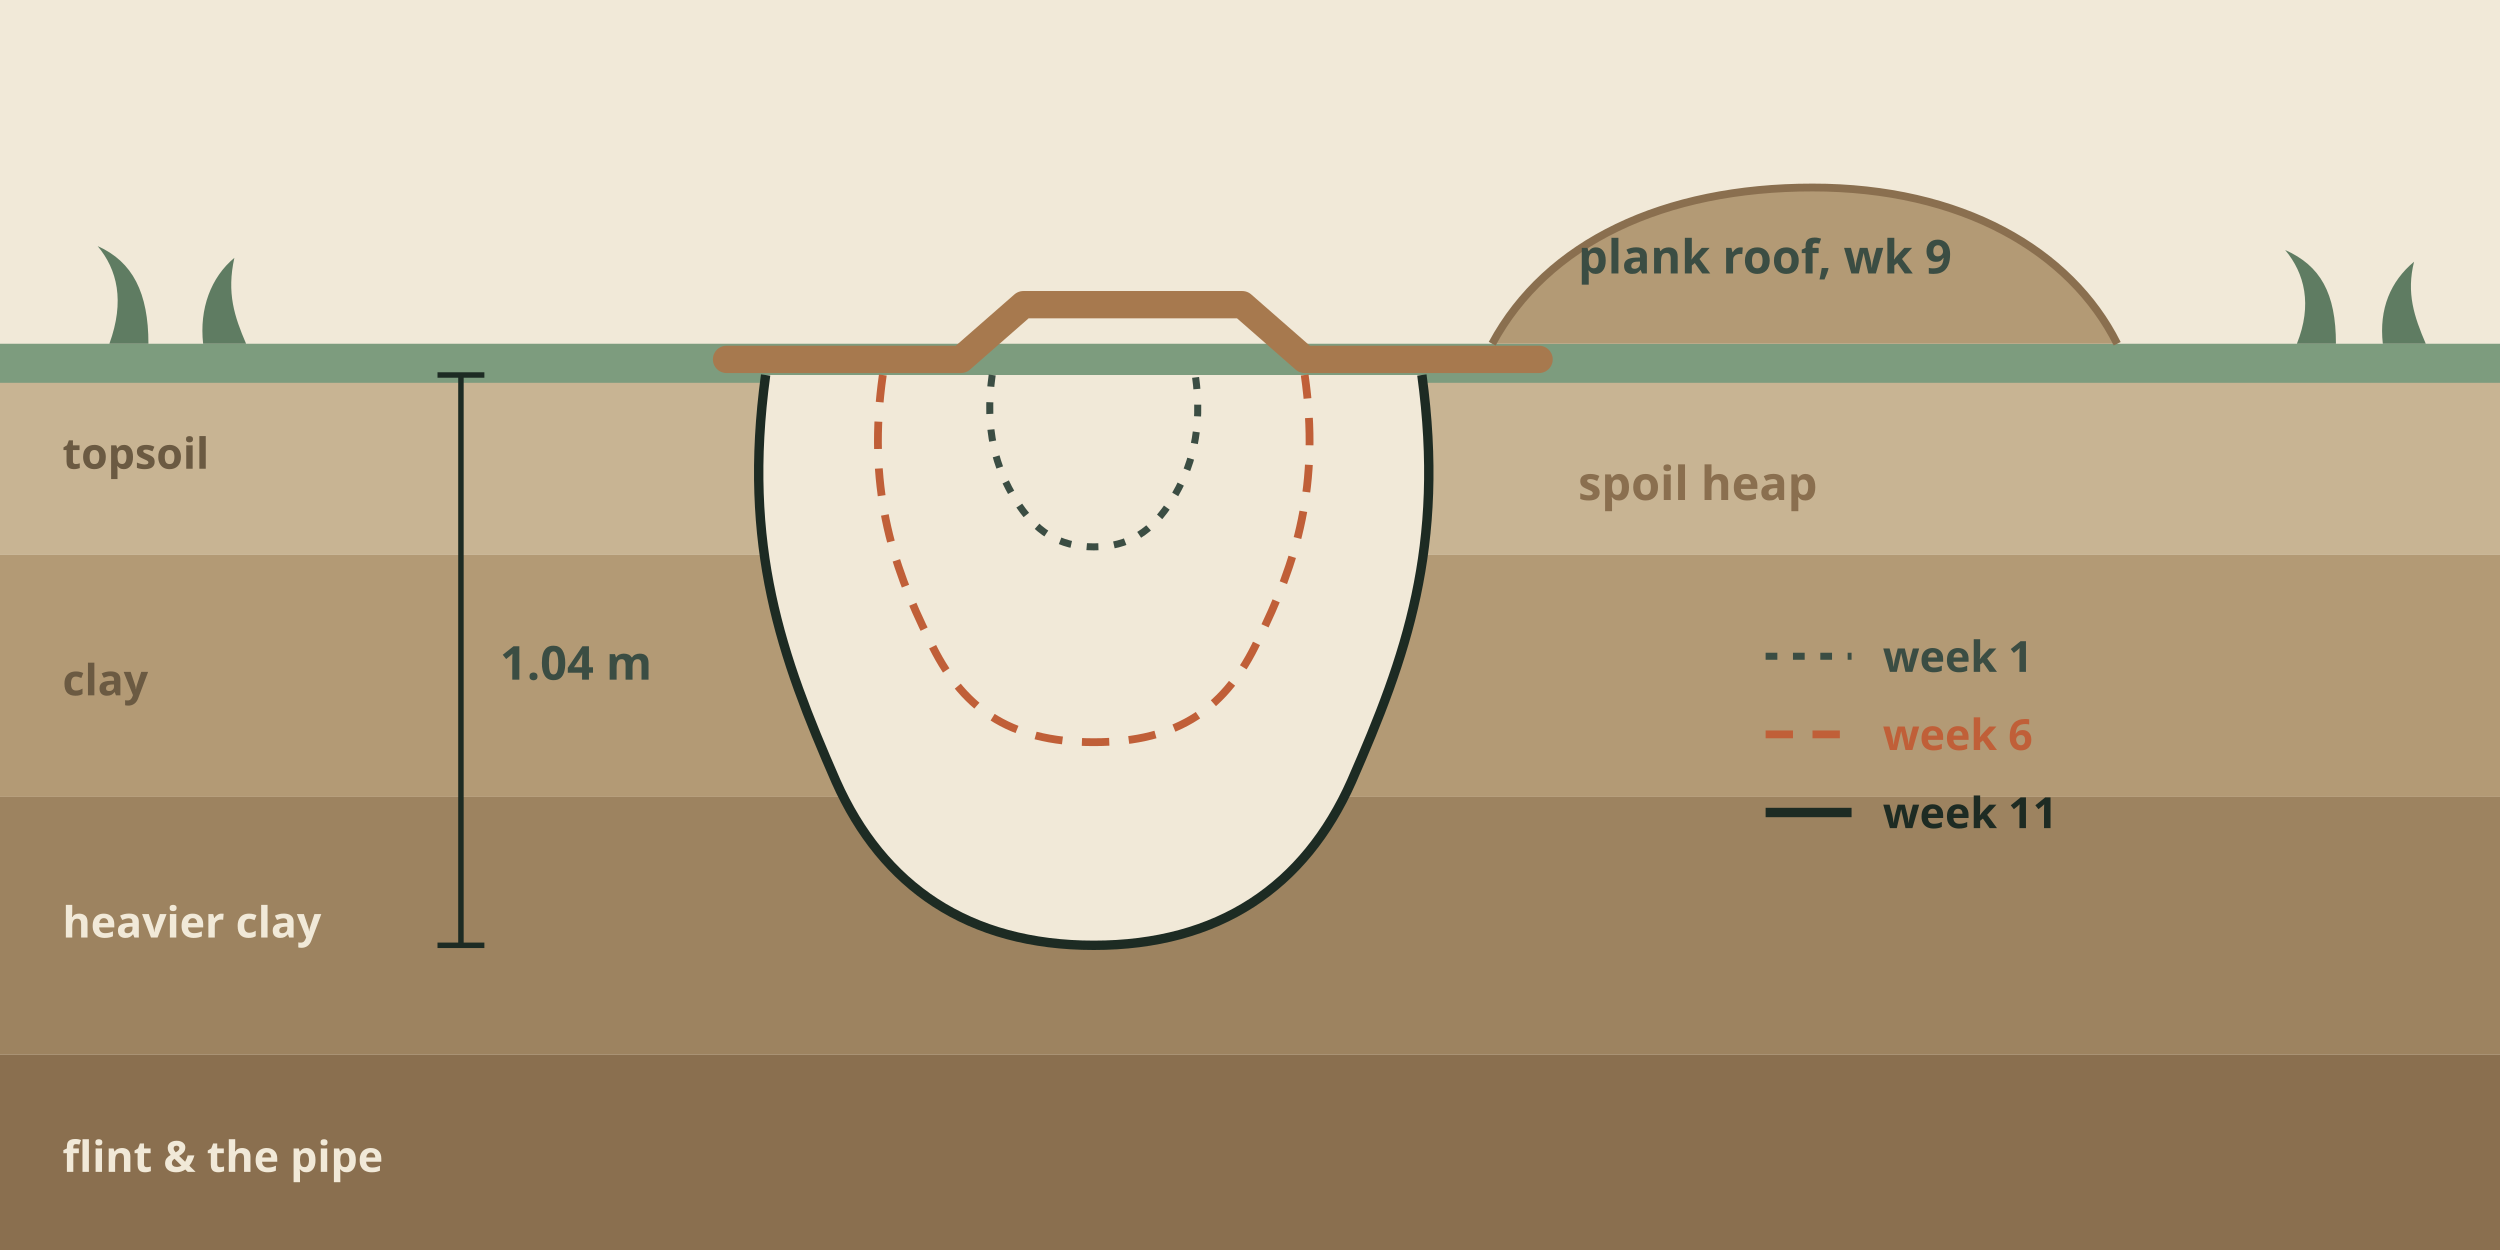
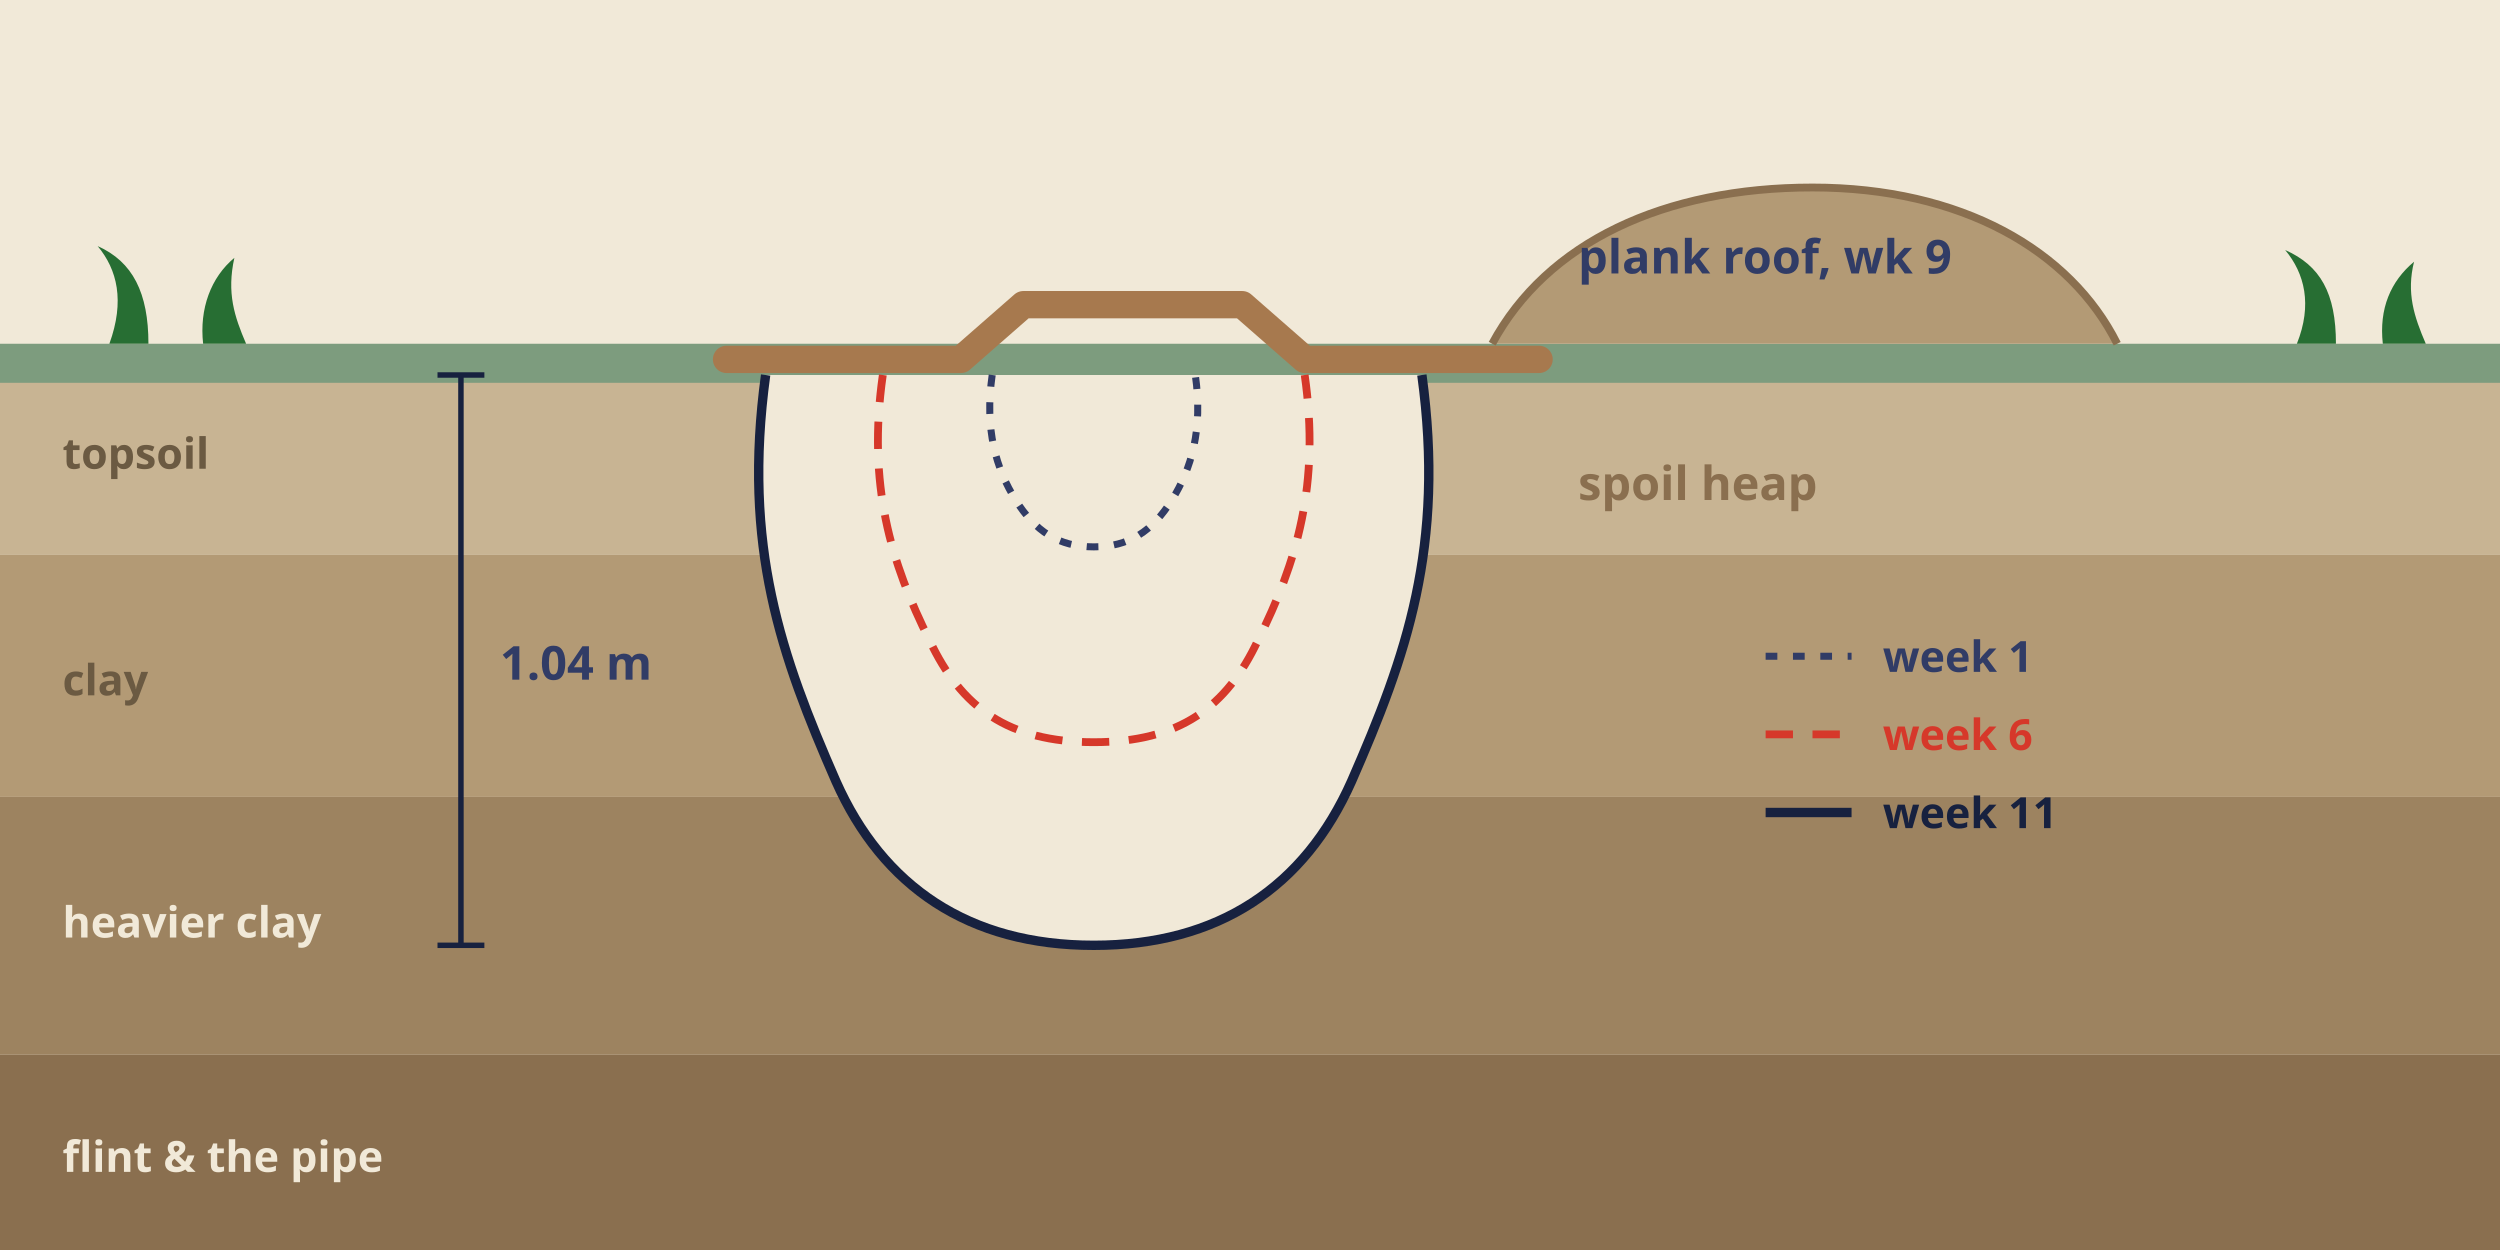
<svg xmlns="http://www.w3.org/2000/svg" viewBox="0 0 640 320" width="640" height="320" role="img" aria-labelledby="hole-t hole-d">
  <rect width="640" height="320" fill="#f1e9d8" />
  <path d="M0 96h640v46H0Z" fill="#c8b493" />
  <path d="M0 142h640v62H0Z" fill="#b39a75" />
  <path d="M0 204h640v66H0Z" fill="#9d8360" />
  <path d="M0 270h640v50H0Z" fill="#8a6f4f" />
  <path d="M0 88h640v10H0Z" fill="#7d9c7e" />
-   <g fill="#5f7c62">
+   <g fill="#276e33">
    <path d="M28 88c4-11 2-19-3-25 9 4 13 12 13 25ZM52 88c-1-9 2-17 8-22-2 9 0 15 3 22ZM588 88c4-10 2-18-3-24 9 4 13 11 13 24ZM610 88c-1-9 2-16 8-21-2 8 0 14 3 21Z" />
  </g>
  <path d="M196 96c-6 44 4 72 18 104 12 27 34 42 66 42s54-15 66-42c14-32 24-60 18-104Z" fill="#f1e9d8" />
-   <path d="M196 96c-6 44 4 72 18 104 12 27 34 42 66 42s54-15 66-42c14-32 24-60 18-104" fill="none" stroke="#1d2b23" stroke-width="2.4" />
-   <path d="M226 96c-4 28 2 48 12 68 8 17 20 26 42 26s34-9 42-26c10-20 16-40 12-68" fill="none" stroke="#c05f38" stroke-width="2" stroke-dasharray="7 5" />
-   <path d="M254 96c-2 14 1 24 6 32 5 8 11 12 20 12s15-4 20-12c5-8 8-18 6-32" fill="none" stroke="#3b4d43" stroke-width="1.8" stroke-dasharray="3 4" />
+   <path d="M196 96c-6 44 4 72 18 104 12 27 34 42 66 42s54-15 66-42c14-32 24-60 18-104" fill="none" stroke="#17213f" stroke-width="2.4" />
+   <path d="M226 96c-4 28 2 48 12 68 8 17 20 26 42 26s34-9 42-26c10-20 16-40 12-68" fill="none" stroke="#d6382a" stroke-width="2" stroke-dasharray="7 5" />
+   <path d="M254 96c-2 14 1 24 6 32 5 8 11 12 20 12s15-4 20-12c5-8 8-18 6-32" fill="none" stroke="#313c66" stroke-width="1.8" stroke-dasharray="3 4" />
  <path d="M382 88c14-26 44-40 82-40s66 16 78 40Z" fill="#b39a75" />
  <path d="M382 88c14-26 44-40 82-40s66 16 78 40" fill="none" stroke="#8a6f4f" stroke-width="2" />
  <path d="M186 92h60l16-14h56l16 14h60" fill="none" stroke="#a7794e" stroke-width="7" stroke-linecap="round" stroke-linejoin="round" />
-   <g stroke="#1d2b23" stroke-width="1.4">
+   <g stroke="#17213f" stroke-width="1.4">
    <path d="M118 96v146" />
    <path d="M112 96h12M112 242h12" />
  </g>
-   <g font-family="Instrument Sans, system-ui, sans-serif" font-size="12" fill="#3b4d43" font-weight="600">
+   <g font-family="Instrument Sans, system-ui, sans-serif" font-size="12" fill="#313c66" font-weight="600">
    <text x="128" y="174">1.04 m</text>
    <text x="404" y="128" fill="#8a6f4f">spoil heap</text>
    <text x="404" y="70">plank roof, wk 9</text>
    <text x="16" y="120" font-size="11" fill="#6b5a42">topsoil</text>
    <text x="16" y="178" font-size="11" fill="#6b5a42">clay</text>
    <text x="16" y="240" font-size="11" fill="#f1e9d8">heavier clay</text>
    <text x="16" y="300" font-size="11" fill="#f1e9d8">flint &amp; the pipe</text>
  </g>
  <g font-family="Instrument Sans, system-ui, sans-serif" font-size="11" font-weight="600">
    <g transform="translate(452 168)">
-       <path d="M0 0h22" stroke="#3b4d43" stroke-width="1.8" stroke-dasharray="3 4" />
-       <text x="30" y="4" fill="#3b4d43">week 1</text>
-       <path d="M0 20h22" stroke="#c05f38" stroke-width="2" stroke-dasharray="7 5" />
-       <text x="30" y="24" fill="#c05f38">week 6</text>
-       <path d="M0 40h22" stroke="#1d2b23" stroke-width="2.4" />
-       <text x="30" y="44" fill="#1d2b23">week 11</text>
+       <path d="M0 0h22" stroke="#313c66" stroke-width="1.8" stroke-dasharray="3 4" />
+       <text x="30" y="4" fill="#313c66">week 1</text>
+       <path d="M0 20h22" stroke="#d6382a" stroke-width="2" stroke-dasharray="7 5" />
+       <text x="30" y="24" fill="#d6382a">week 6</text>
+       <path d="M0 40h22" stroke="#17213f" stroke-width="2.4" />
+       <text x="30" y="44" fill="#17213f">week 11</text>
    </g>
  </g>
</svg>
